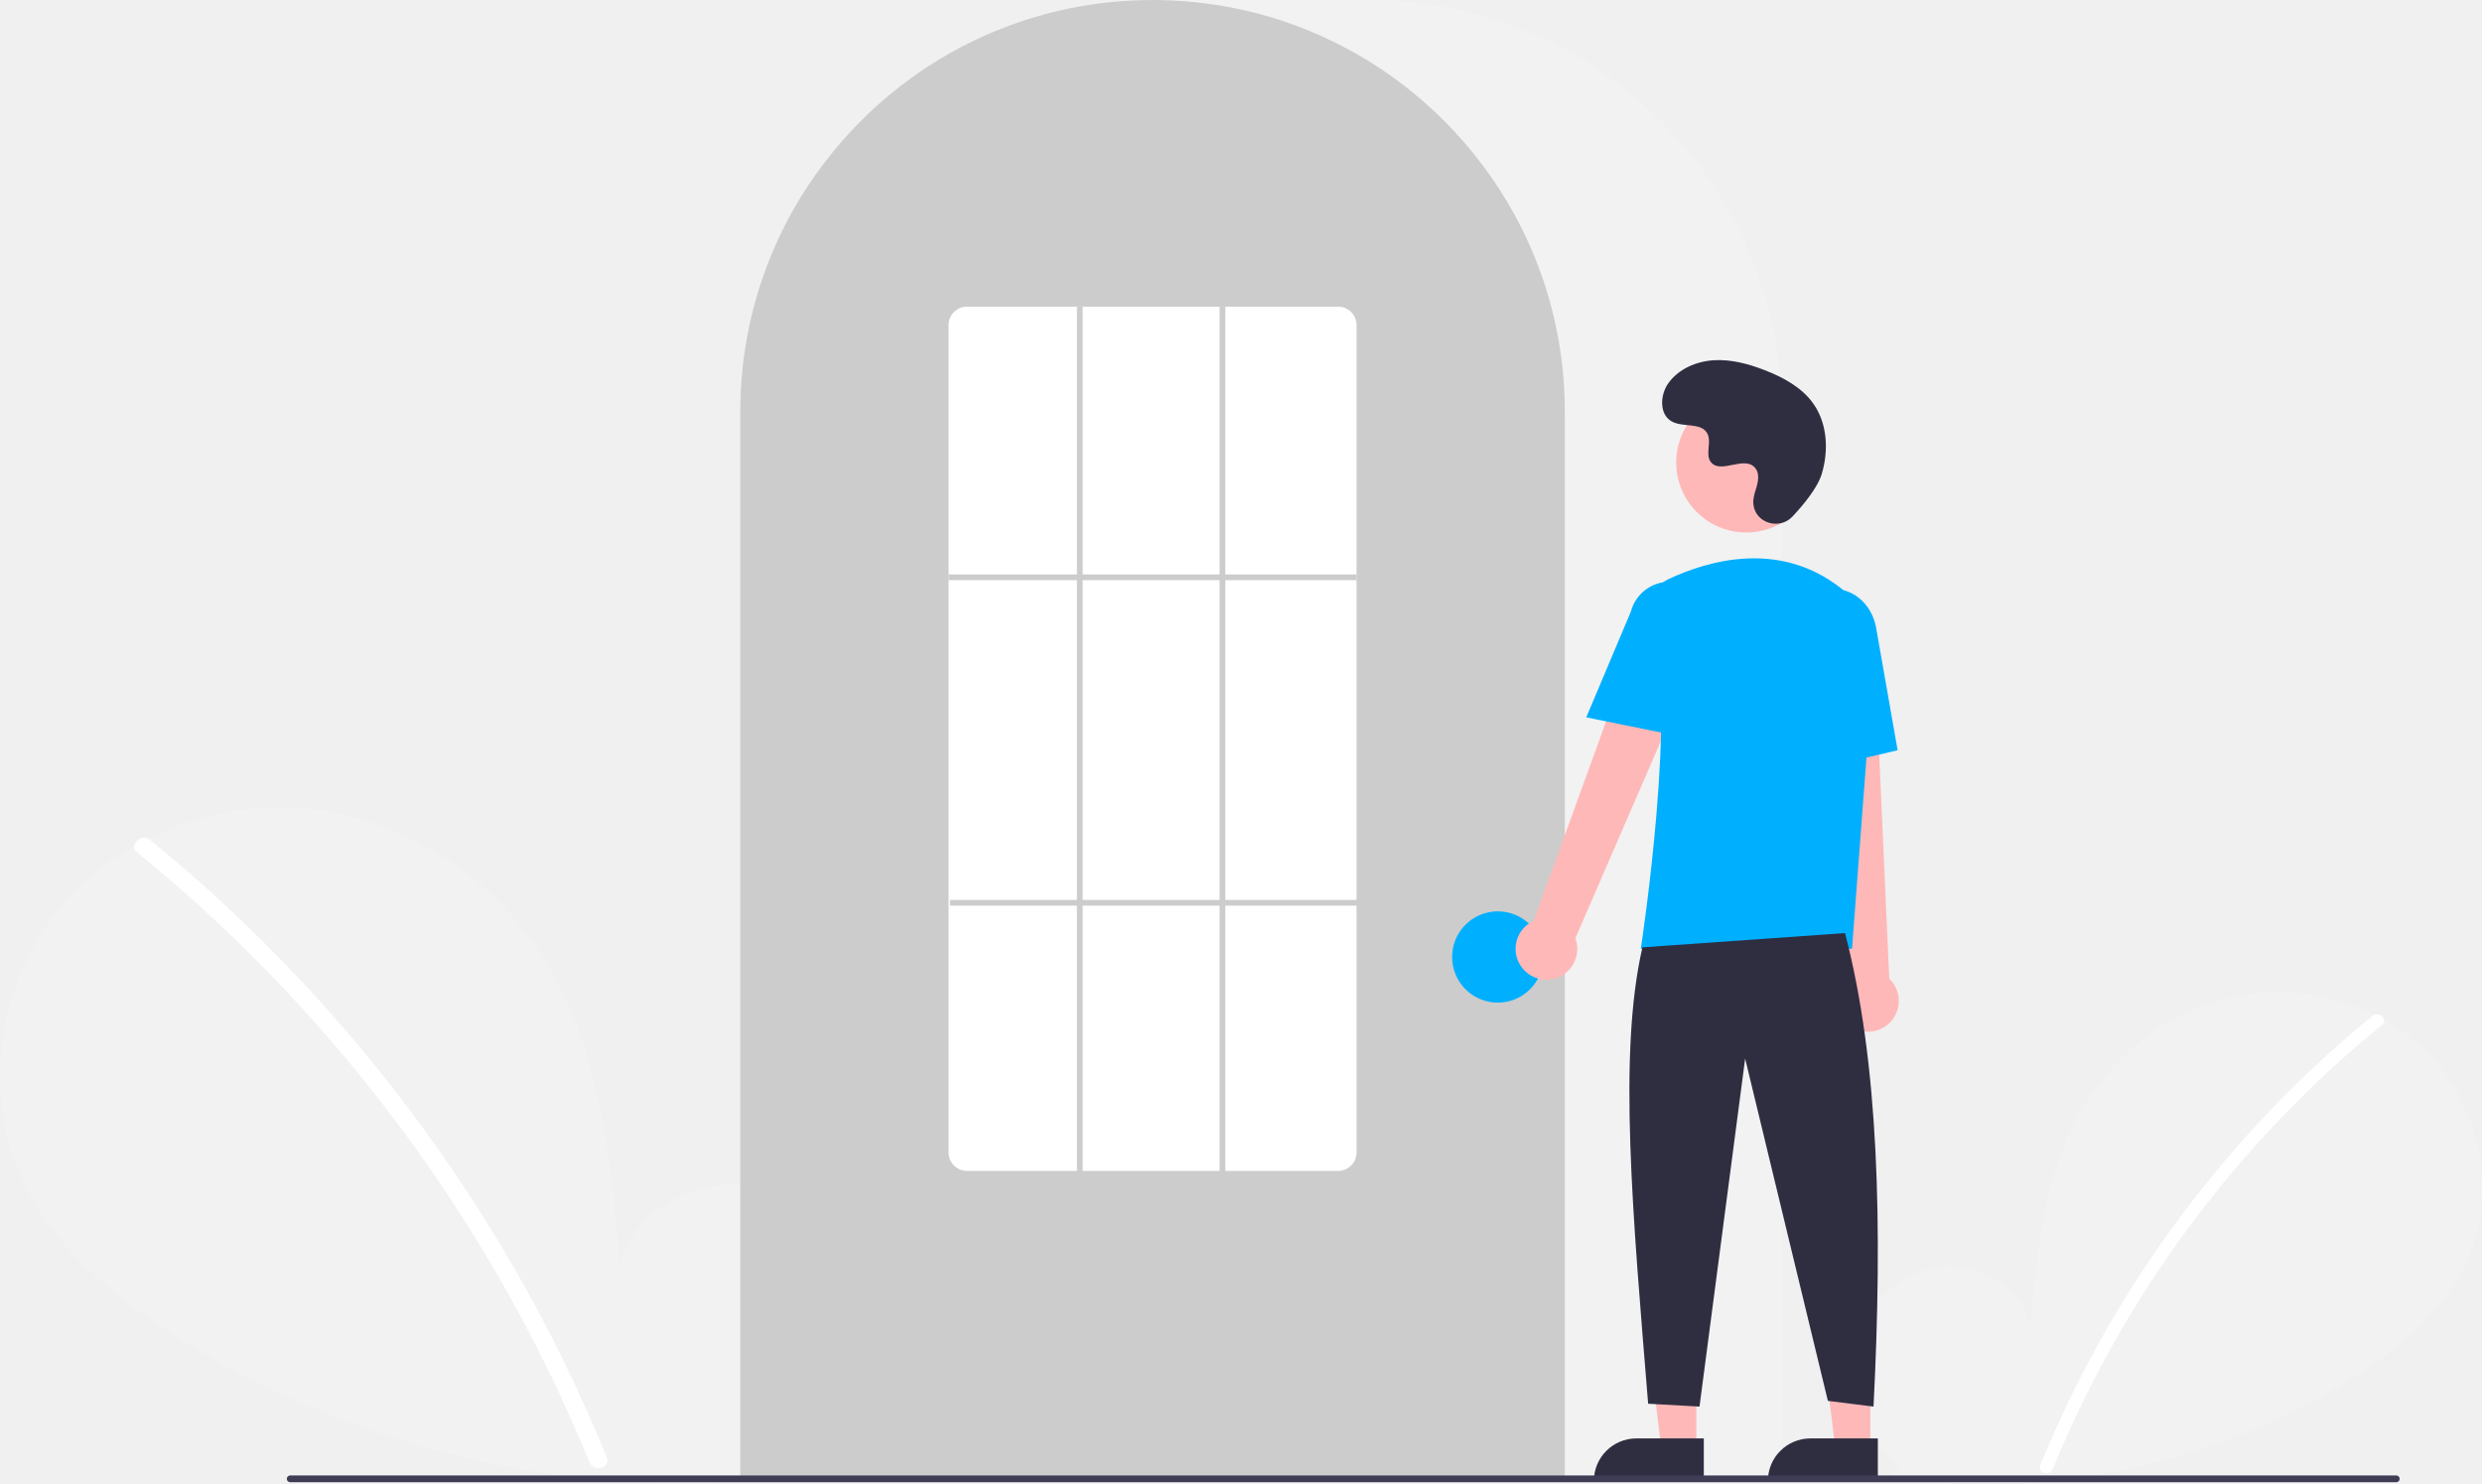
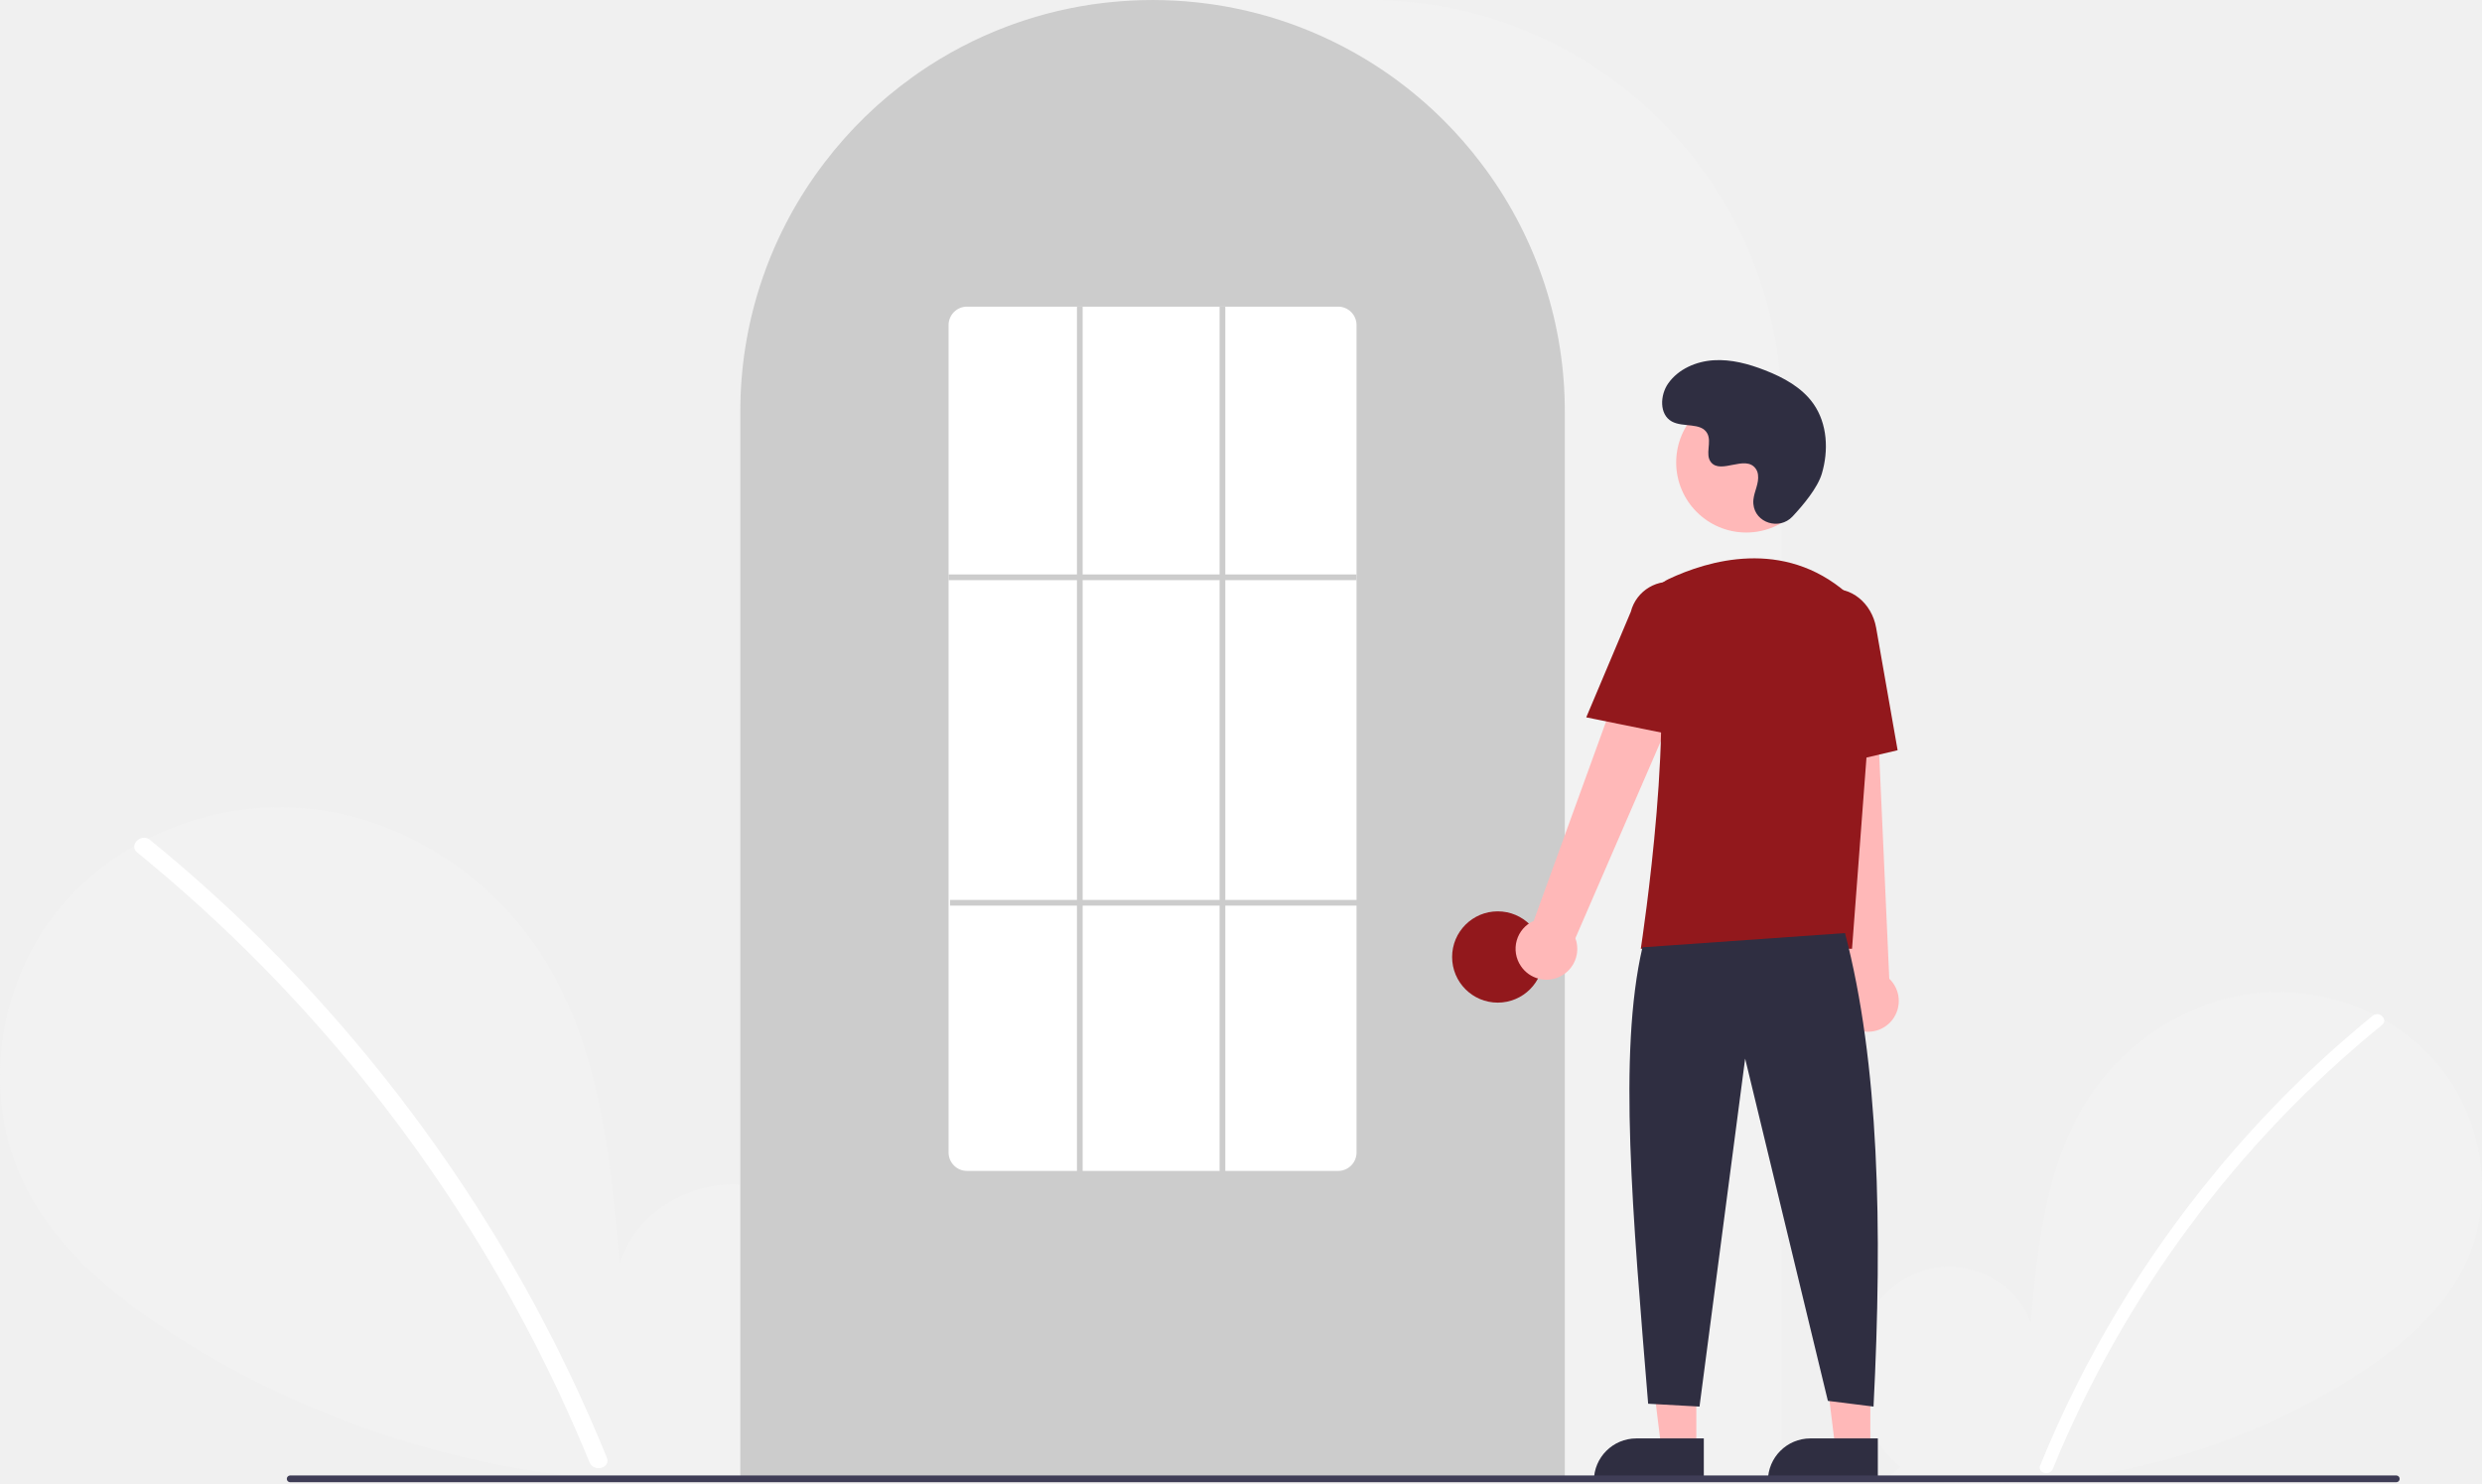
<svg xmlns="http://www.w3.org/2000/svg" data-name="Layer 1" width="870" height="520.139" viewBox="0 0 870 520.139">
  <path d="M831.092,704.187c-11.138-9.412-17.904-24.28-16.13-38.754s12.764-27.78,27.018-30.854,30.504,5.435,34.834,19.359c2.383-26.846,5.129-54.818,19.402-77.68,12.924-20.701,35.309-35.514,59.569-38.164s49.803,7.359,64.933,26.507,18.835,46.985,8.238,68.969c-7.806,16.195-22.188,28.247-37.257,38.052a240.452,240.452,0,0,1-164.454,35.977Z" transform="translate(-165 -189.9307)" fill="#f2f2f2" />
  <path d="M996.728,546.01a393.414,393.414,0,0,0-54.826,54.442,394.561,394.561,0,0,0-61.752,103.194c-1.112,2.725,3.313,3.911,4.412,1.216A392.342,392.342,0,0,1,999.963,549.245c2.284-1.86-.97-5.08-3.236-3.236Z" transform="translate(-165 -189.9307)" fill="#fff" />
  <path d="M445.067,701.63c15.299-12.927,24.591-33.348,22.154-53.228s-17.531-38.156-37.11-42.377-41.897,7.464-47.844,26.59c-3.273-36.873-7.044-75.292-26.648-106.693-17.751-28.433-48.497-48.778-81.818-52.418s-68.404,10.107-89.185,36.407-25.869,64.535-11.315,94.729c10.722,22.243,30.475,38.797,51.172,52.264,66.03,42.965,147.939,60.884,225.877,49.415" transform="translate(-165 -189.9307)" fill="#f2f2f2" />
  <path d="M217.567,484.373a540.355,540.355,0,0,1,75.304,74.777A548.076,548.076,0,0,1,352.257,647.04a545.835,545.835,0,0,1,25.43,53.846c1.527,3.743-4.55,5.372-6.06,1.671a536.36,536.36,0,0,0-49.009-92.727A539.734,539.734,0,0,0,256.889,528.632a538.441,538.441,0,0,0-43.766-39.815c-3.138-2.555,1.332-6.978,4.444-4.444Z" transform="translate(-165 -189.9307)" fill="#fff" />
  <path d="M789.5,708.931h-365v-374.5c0-79.678,64.822-144.5,144.5-144.5h76c79.677,0,144.5,64.822,144.5,144.5Z" transform="translate(-165 -189.9307)" fill="#f2f2f2" />
  <path d="M713.5,708.931h-289v-374.5a143.382,143.382,0,0,1,27.596-84.944c.664-.905,1.326-1.798,2.009-2.681a144.466,144.466,0,0,1,30.754-29.851c.66-.48,1.322-.952,1.994-1.423a144.16,144.16,0,0,1,31.472-16.459c.661-.25,1.334-.501,2.007-.742a144.02,144.02,0,0,1,31.108-7.336c.658-.09,1.333-.16,2.008-.23a146.288,146.288,0,0,1,31.105,0c.673.07,1.349.141,2.014.231a143.995,143.995,0,0,1,31.1,7.335c.673.241,1.346.492,2.009.743a143.799,143.799,0,0,1,31.106,16.216c.672.461,1.344.933,2.006,1.405a145.987,145.987,0,0,1,18.384,15.564,144.305,144.305,0,0,1,12.724,14.551c.681.88,1.343,1.773,2.005,2.677A143.382,143.382,0,0,1,713.5,334.431Z" transform="translate(-165 -189.9307)" fill="#ccc" />
-   <circle cx="525" cy="335.5" r="16" fill="#00b0ff" />
+   <circle cx="525" cy="335.5" r="16" fill="#92181c" />
  <polygon points="594.599 507.783 582.339 507.783 576.506 460.495 594.601 460.496 594.599 507.783" fill="#ffb8b8" />
  <path d="M573.582,504.28h23.644a0,0,0,0,1,0,0v14.887a0,0,0,0,1,0,0H558.695a0,0,0,0,1,0,0v0a14.887,14.887,0,0,1,14.887-14.887Z" fill="#2f2e41" />
  <polygon points="655.599 507.783 643.339 507.783 637.506 460.495 655.601 460.496 655.599 507.783" fill="#ffb8b8" />
  <path d="M634.582,504.28h23.644a0,0,0,0,1,0,0v14.887a0,0,0,0,1,0,0H619.695a0,0,0,0,1,0,0v0a14.887,14.887,0,0,1,14.887-14.887Z" fill="#2f2e41" />
  <path d="M698.098,528.6a10.743,10.743,0,0,1,4.511-15.843l41.676-114.867L764.791,409.082,717.206,518.853a10.801,10.801,0,0,1-19.109,9.748Z" transform="translate(-165 -189.9307)" fill="#ffb8b8" />
  <path d="M814.336,550.184a10.743,10.743,0,0,1-2.893-16.217L798.533,412.458l23.338,1.066L827.236,533.045a10.801,10.801,0,0,1-12.9,17.139Z" transform="translate(-165 -189.9307)" fill="#ffb8b8" />
  <circle cx="612.106" cy="162.123" r="24.561" fill="#ffb8b8" />
-   <path d="M814.18,522.549H740.133l.089-.576c.133-.861,13.197-86.439,3.562-114.436a11.813,11.813,0,0,1,6.069-14.584h0c13.772-6.485,40.208-14.471,62.52,4.909a28.234,28.234,0,0,1,9.459,23.396Z" transform="translate(-165 -189.9307)" fill="#00b0ff" />
-   <path d="M754.354,448.181,721.018,441.418l15.626-37.03a13.997,13.997,0,0,1,27.106,6.998Z" transform="translate(-165 -189.9307)" fill="#00b0ff" />
-   <path d="M797.05,460.739l-2.004-45.941c-1.52-8.636,3.424-16.8,11.027-18.135,7.605-1.33,15.032,4.66,16.558,13.36l7.533,42.928Z" transform="translate(-165 -189.9307)" fill="#00b0ff" />
+   <path d="M814.18,522.549H740.133l.089-.576c.133-.861,13.197-86.439,3.562-114.436a11.813,11.813,0,0,1,6.069-14.584h0c13.772-6.485,40.208-14.471,62.52,4.909a28.234,28.234,0,0,1,9.459,23.396Z" transform="translate(-165 -189.9307)" fill="#92181c" />
+   <path d="M754.354,448.181,721.018,441.418l15.626-37.03a13.997,13.997,0,0,1,27.106,6.998Z" transform="translate(-165 -189.9307)" fill="#92181c" />
+   <path d="M797.05,460.739l-2.004-45.941c-1.52-8.636,3.424-16.8,11.027-18.135,7.605-1.33,15.032,4.66,16.558,13.36l7.533,42.928Z" transform="translate(-165 -189.9307)" fill="#92181c" />
  <path d="M811.716,517.049c11.915,45.377,13.214,103.069,10,166l-16-2-29-120-16,122-18-1c-5.377-66.03-10.613-122.715-2-160Z" transform="translate(-165 -189.9307)" fill="#2f2e41" />
  <path d="M793.289,371.035c-4.582,4.881-13.091,2.261-13.688-4.407a8.055,8.055,0,0,1,.01-1.556c.308-2.954,2.015-5.635,1.606-8.754a4.59,4.59,0,0,0-.84-2.149c-3.651-4.889-12.222,2.187-15.668-2.239-2.113-2.714.371-6.987-1.251-10.021-2.14-4.004-8.479-2.029-12.454-4.221-4.423-2.439-4.158-9.225-1.247-13.353,3.551-5.034,9.776-7.72,15.923-8.107s12.253,1.275,17.992,3.511c6.521,2.541,12.988,6.054,17.001,11.788,4.88,6.973,5.35,16.348,2.909,24.502C802.098,360.99,797.031,367.049,793.289,371.035Z" transform="translate(-165 -189.9307)" fill="#2f2e41" />
  <path d="M1004.982,709.574h-738.294a1.191,1.191,0,0,1,0-2.381h738.294a1.191,1.191,0,0,1,0,2.381Z" transform="translate(-165 -189.9307)" fill="#3f3d56" />
  <path d="M634,600.431H504a6.465,6.465,0,0,1-6.5-6.415V303.846a6.465,6.465,0,0,1,6.5-6.415H634a6.465,6.465,0,0,1,6.5,6.415V594.015A6.465,6.465,0,0,1,634,600.431Z" transform="translate(-165 -189.9307)" fill="#fff" />
  <rect x="332.5" y="201.39" width="143" height="2" fill="#ccc" />
  <rect x="333" y="315.5" width="143" height="2" fill="#ccc" />
  <rect x="377.5" y="107.5" width="2" height="304" fill="#ccc" />
  <rect x="427.5" y="107.5" width="2" height="304" fill="#ccc" />
</svg>
